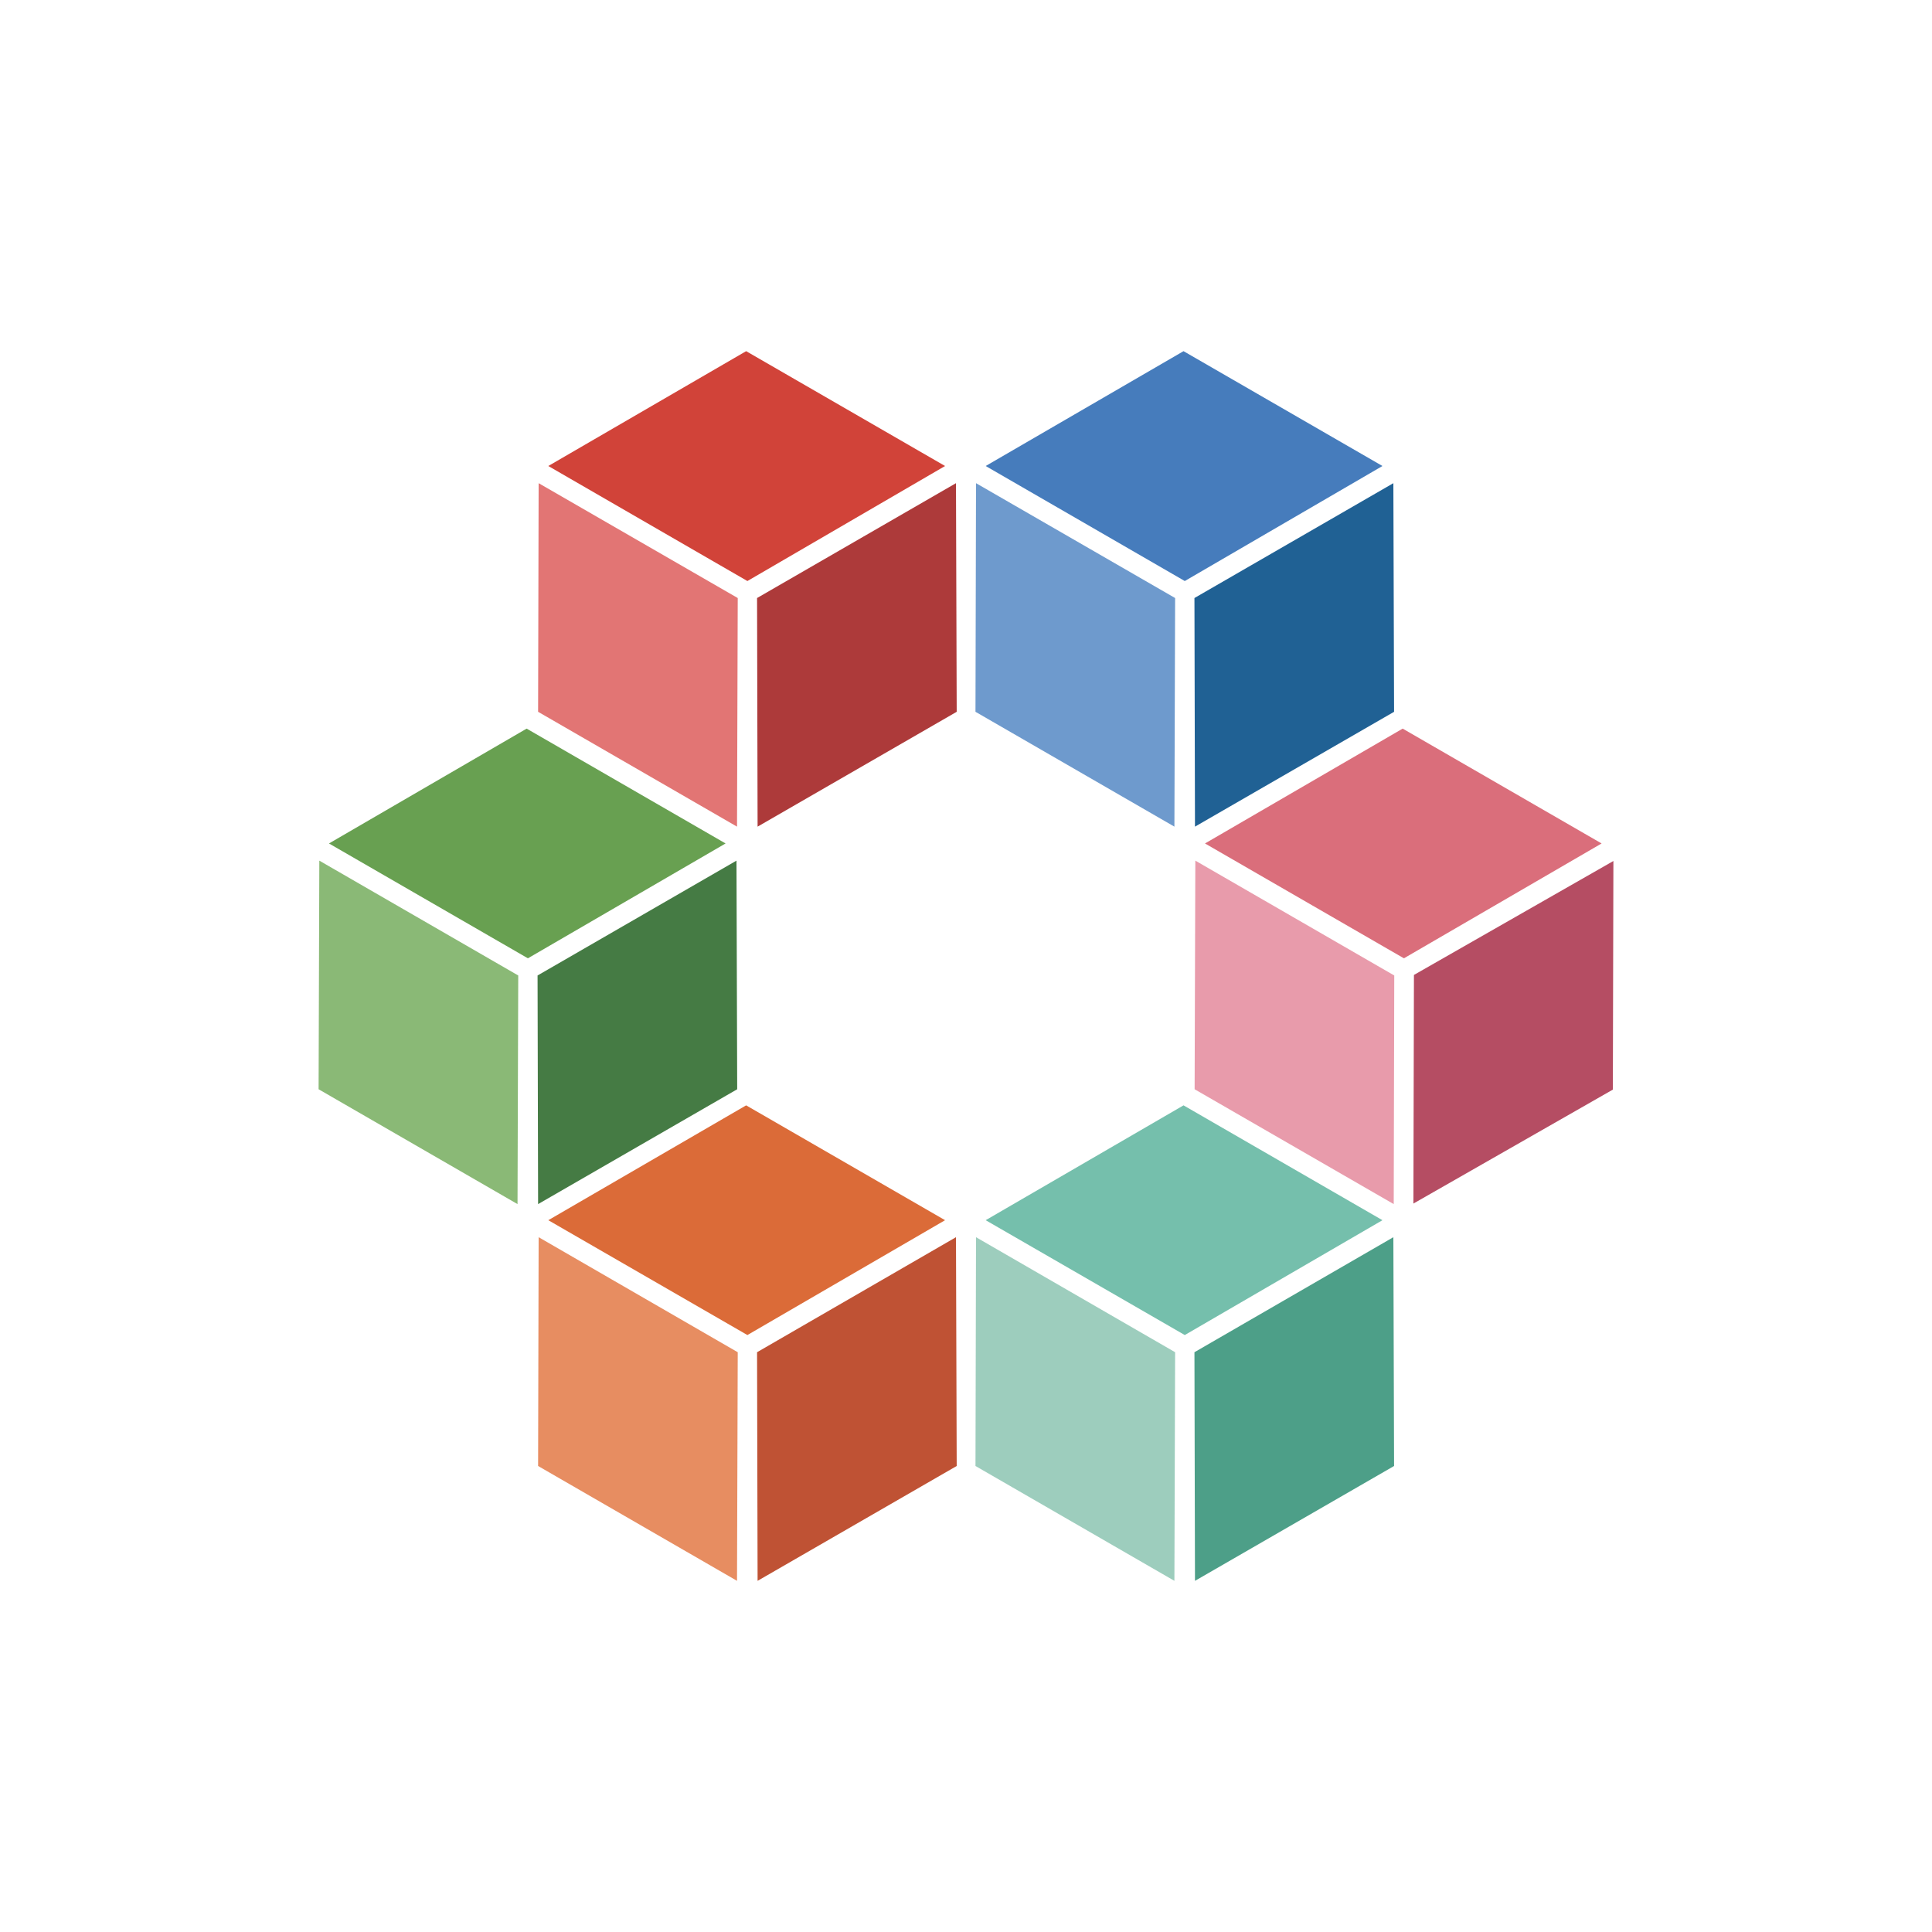
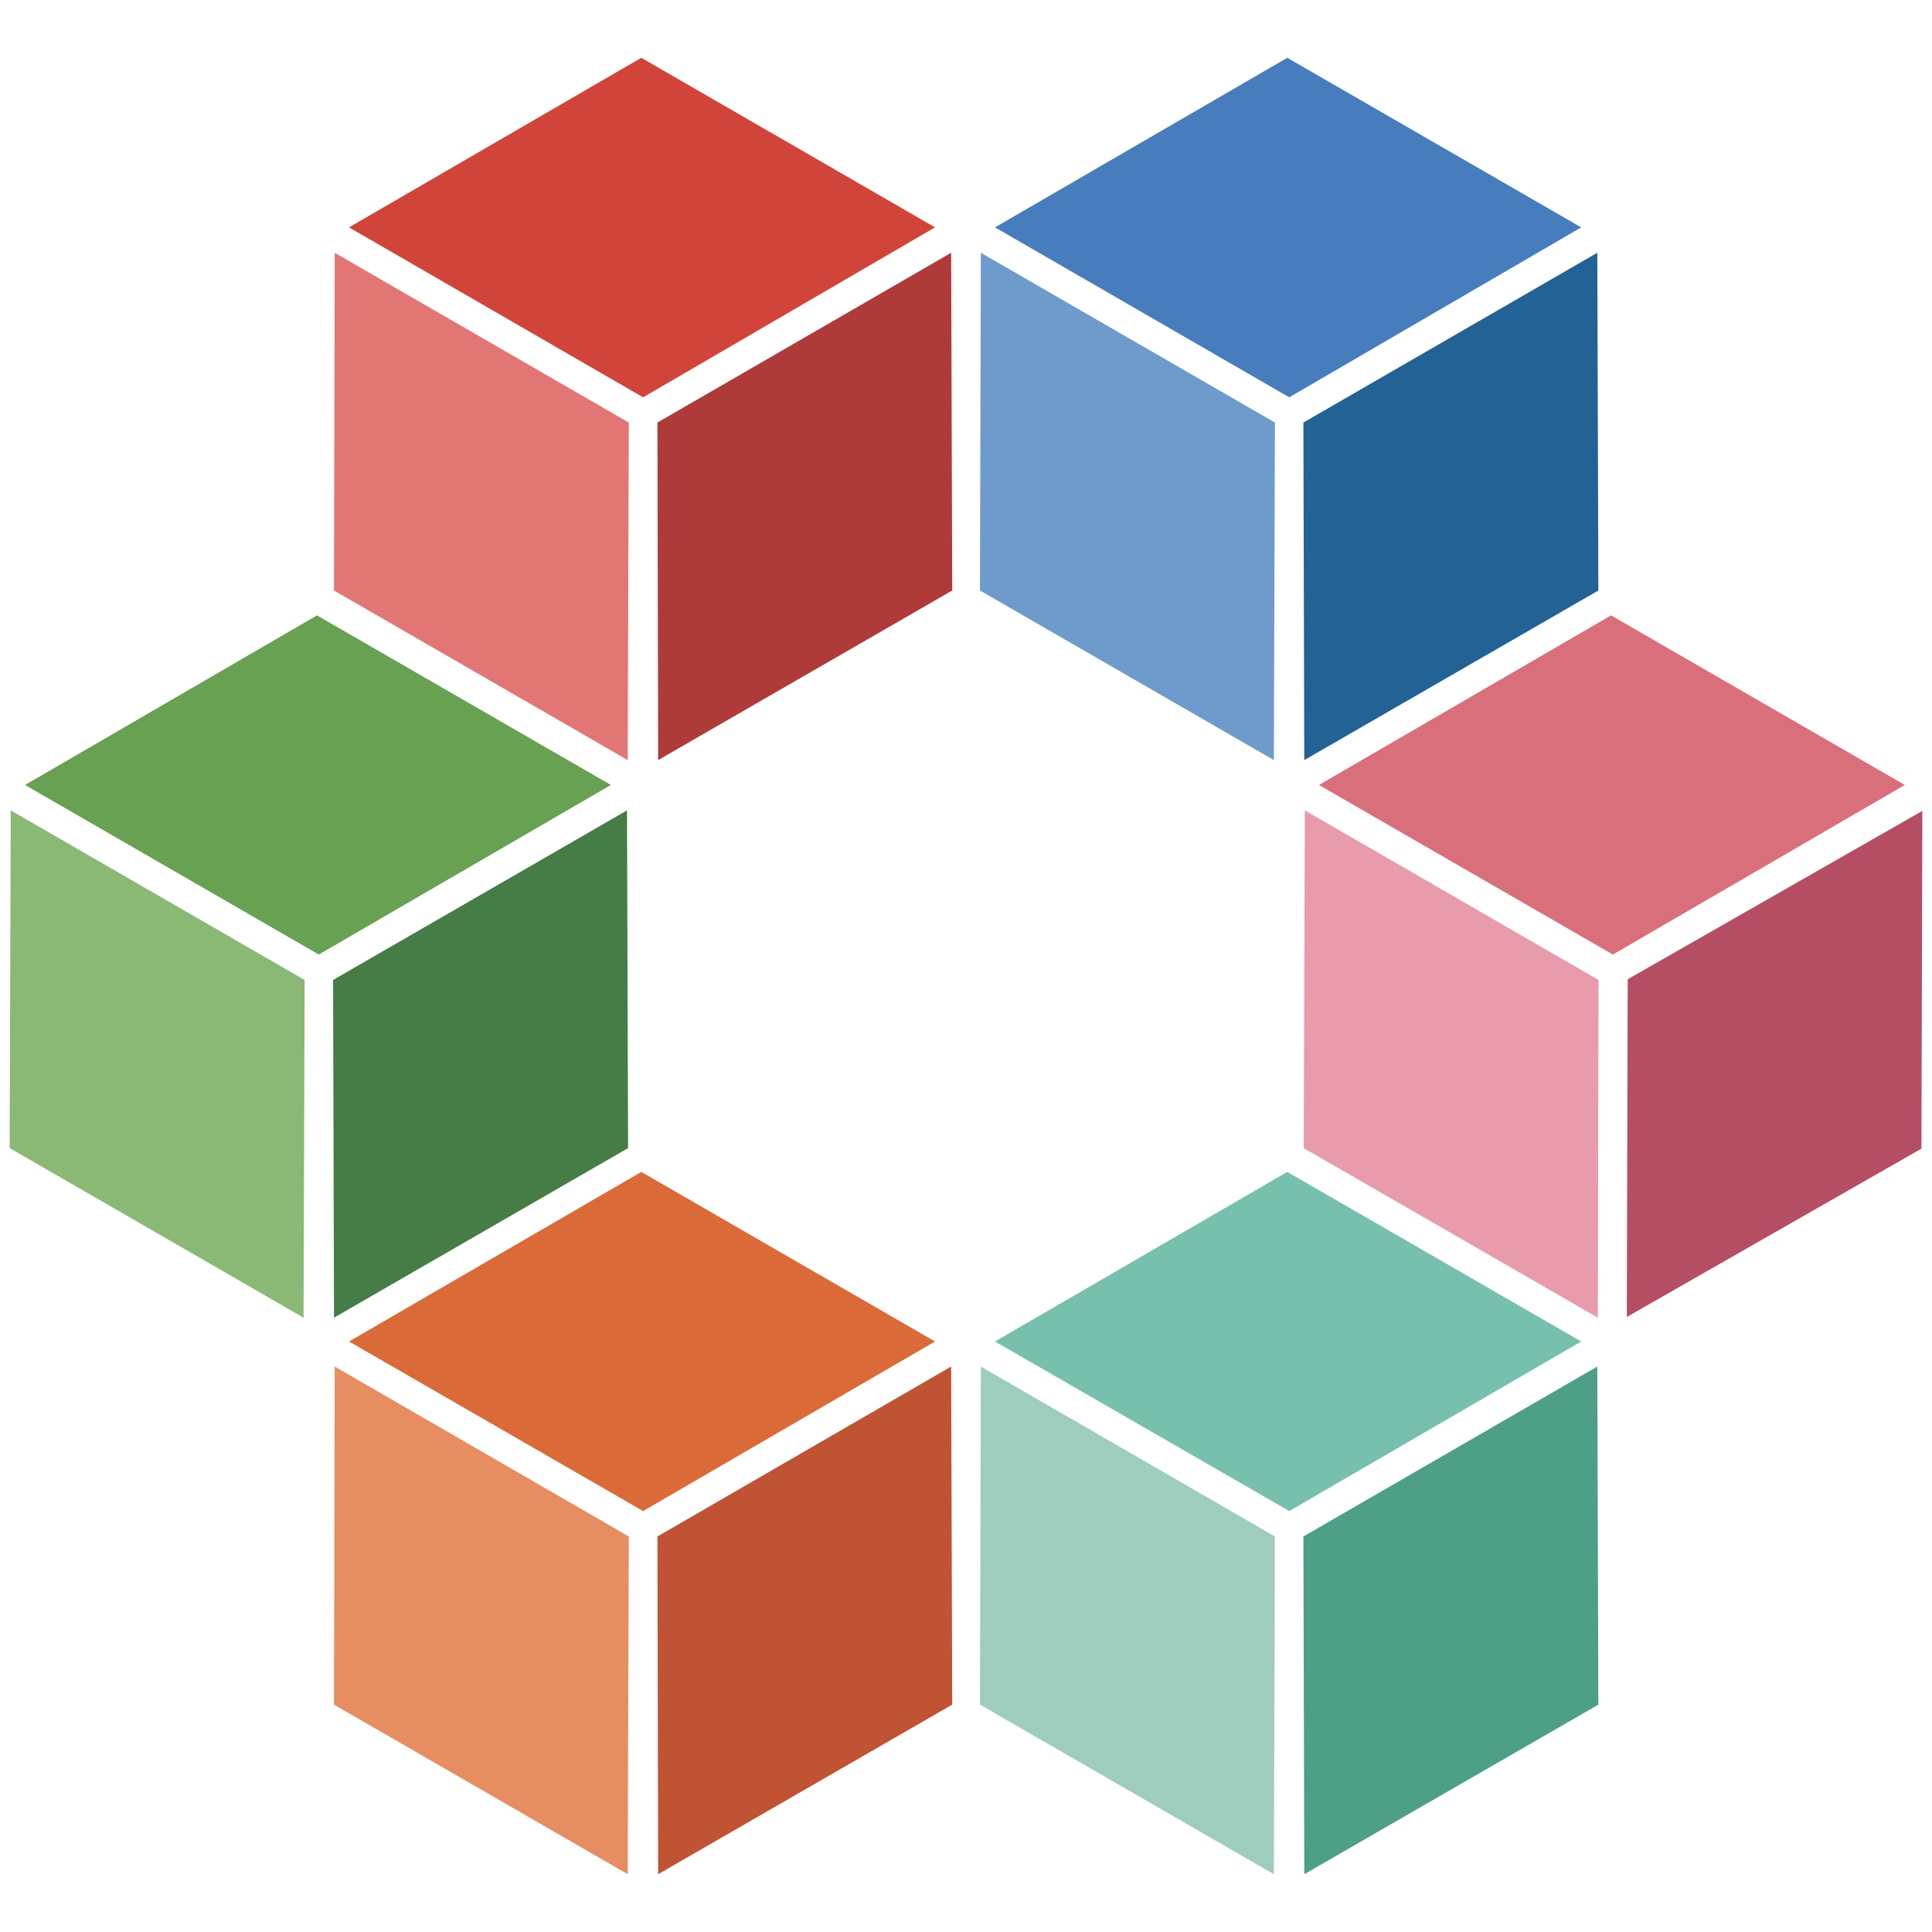
<svg xmlns="http://www.w3.org/2000/svg" id="Layer_1" version="1.1" viewBox="0 0 1080 1080">
  <defs>
    <style>
      .st0 {
-         fill: #4a81c0;
+         fill: #e27674;
      }

      .st1 {
-         fill: #85c1ad;
+         fill: #ae3b3a;
      }

      .st2 {
+         fill: #68a151;
+       }
+ 
+       .st3 {
+         fill: #4b81bf;
+       }
+ 
+       .st4 {
        fill: #e89bab;
      }

-       .st3 {
-         fill: #d14339;
-       }
- 
-       .st4 {
-         fill: #ad3a3a;
-       }
- 
      .st5 {
-         fill: #68a051;
+         fill: #d96f7b;
      }

      .st6 {
-         fill: #467cbc;
+         fill: #477dbd;
      }

      .st7 {
-         fill: #bf5234;
+         fill: #d14439;
      }

      .st8 {
-         fill: #457b44;
+         fill: #76c0ad;
      }

      .st9 {
-         fill: #e1703a;
+         fill: #467c45;
      }

      .st10 {
+         fill: #e0713b;
+       }
+ 
+       .st11 {
+         fill: #da6b39;
+       }
+ 
+       .st12 {
+         fill: #226295;
+       }
+ 
+       .st13 {
        opacity: .8;
      }

-       .st11 {
+       .st14 {
        fill: #6da854;
      }

-       .st12 {
-         fill: #db6b38;
-       }
- 
-       .st13 {
-         fill: #e27574;
-       }
- 
-       .st14 {
-         fill: #206194;
-       }
- 
      .st15 {
-         fill: #b54d63;
+         fill: #bf5334;
      }

      .st16 {
-         fill: #75bfac;
+         fill: #b54e63;
      }

      .st17 {
-         fill: #da6e7b;
+         fill: #86c1ad;
      }

      .st18 {
        fill: #4d9f88;
      }
    </style>
  </defs>
-   <polygon class="st17" points="895.3 471.5 784.8 535.7 673.6 471.5 784.1 407.3 895.3 471.5" />
-   <polygon class="st2" points="779.4 545.3 779.1 673.1 667.8 608.9 668.2 481.1 779.4 545.3" />
-   <polygon class="st15" points="901.9 481.3 901.6 609.1 790.1 672.8 790.4 545 901.9 481.3" />
-   <polygon class="st6" points="772.8 260.5 662.3 324.8 551 260.5 661.6 196.3 772.8 260.5" />
-   <g class="st10">
-     <polygon class="st0" points="656.9 334.3 656.5 462.1 545.3 397.9 545.6 270.1 656.9 334.3" />
+   <polygon class="st5" points="1064.8 438.8 901.6 533.6 737.3 438.8 900.6 344 1064.8 438.8" />
+   <polygon class="st4" points="893.6 547.8 893.2 736.6 728.8 641.8 729.4 453 893.6 547.8" />
+   <polygon class="st16" points="1074.6 453.3 1074.1 642.1 909.4 736.2 909.9 547.4 1074.6 453.3" />
+   <polygon class="st6" points="883.9 127.1 720.7 222.1 556.2 127.1 719.6 32.3 883.9 127.1" />
+   <g class="st13">
+     <polygon class="st3" points="712.7 236.2 712.1 424.9 547.8 330.1 548.3 141.3 712.7 236.2" />
  </g>
-   <polygon class="st14" points="778.9 270.1 779.3 397.9 668 462.1 667.7 334.3 778.9 270.1" />
-   <polygon class="st3" points="528.3 260.5 417.8 324.8 306.5 260.5 417.1 196.3 528.3 260.5" />
-   <polygon class="st13" points="412.4 334.3 412 462.1 300.8 397.9 301.1 270.1 412.4 334.3" />
-   <polygon class="st4" points="534.4 270.1 534.8 397.9 423.5 462.1 423.2 334.3 534.4 270.1" />
-   <polygon class="st16" points="772.8 682.1 662.3 746.3 551 682.1 661.6 617.9 772.8 682.1" />
-   <g class="st10">
-     <polygon class="st1" points="656.9 755.9 656.5 883.7 545.3 819.5 545.6 691.6 656.9 755.9" />
+   <polygon class="st12" points="892.9 141.3 893.5 330.1 729.1 424.9 728.6 236.2 892.9 141.3" />
+   <polygon class="st7" points="522.7 127.1 359.5 222.1 195.1 127.1 358.5 32.3 522.7 127.1" />
+   <polygon class="st0" points="351.5 236.2 350.9 424.9 186.7 330.1 187.1 141.3 351.5 236.2" />
+   <polygon class="st1" points="531.7 141.3 532.3 330.1 367.9 424.9 367.5 236.2 531.7 141.3" />
+   <polygon class="st8" points="883.9 749.9 720.7 844.7 556.2 749.9 719.6 655.1 883.9 749.9" />
+   <g class="st13">
+     <polygon class="st17" points="712.7 858.9 712.1 1047.7 547.8 952.9 548.3 763.9 712.7 858.9" />
  </g>
-   <polygon class="st18" points="778.9 691.6 779.3 819.5 668 883.7 667.7 755.9 778.9 691.6" />
-   <polygon class="st12" points="528.3 682.1 417.8 746.3 306.5 682.1 417.1 617.9 528.3 682.1" />
-   <g class="st10">
-     <polygon class="st9" points="412.4 755.9 412 883.7 300.8 819.5 301.1 691.6 412.4 755.9" />
+   <polygon class="st18" points="892.9 763.9 893.5 952.9 729.1 1047.7 728.6 858.9 892.9 763.9" />
+   <polygon class="st11" points="522.7 749.9 359.5 844.7 195.1 749.9 358.5 655.1 522.7 749.9" />
+   <g class="st13">
+     <polygon class="st10" points="351.5 858.9 350.9 1047.7 186.7 952.9 187.1 763.9 351.5 858.9" />
  </g>
-   <polygon class="st7" points="534.4 691.6 534.8 819.5 423.5 883.7 423.2 755.9 534.4 691.6" />
-   <polygon class="st5" points="405.6 471.5 295.1 535.7 183.9 471.5 294.4 407.3 405.6 471.5" />
-   <g class="st10">
-     <polygon class="st11" points="289.7 545.3 289.3 673.1 178.1 608.9 178.5 481.1 289.7 545.3" />
+   <polygon class="st15" points="531.7 763.9 532.3 952.9 367.9 1047.7 367.5 858.9 531.7 763.9" />
+   <polygon class="st2" points="341.5 438.8 178.2 533.6 14 438.8 177.2 344 341.5 438.8" />
+   <g class="st13">
+     <polygon class="st14" points="170.3 547.8 169.7 736.6 5.4 641.8 6 453 170.3 547.8" />
  </g>
-   <polygon class="st8" points="411.7 481.1 412.1 608.9 300.8 673.1 300.5 545.3 411.7 481.1" />
+   <polygon class="st9" points="350.5 453 351.1 641.8 186.7 736.6 186.2 547.8 350.5 453" />
</svg>
